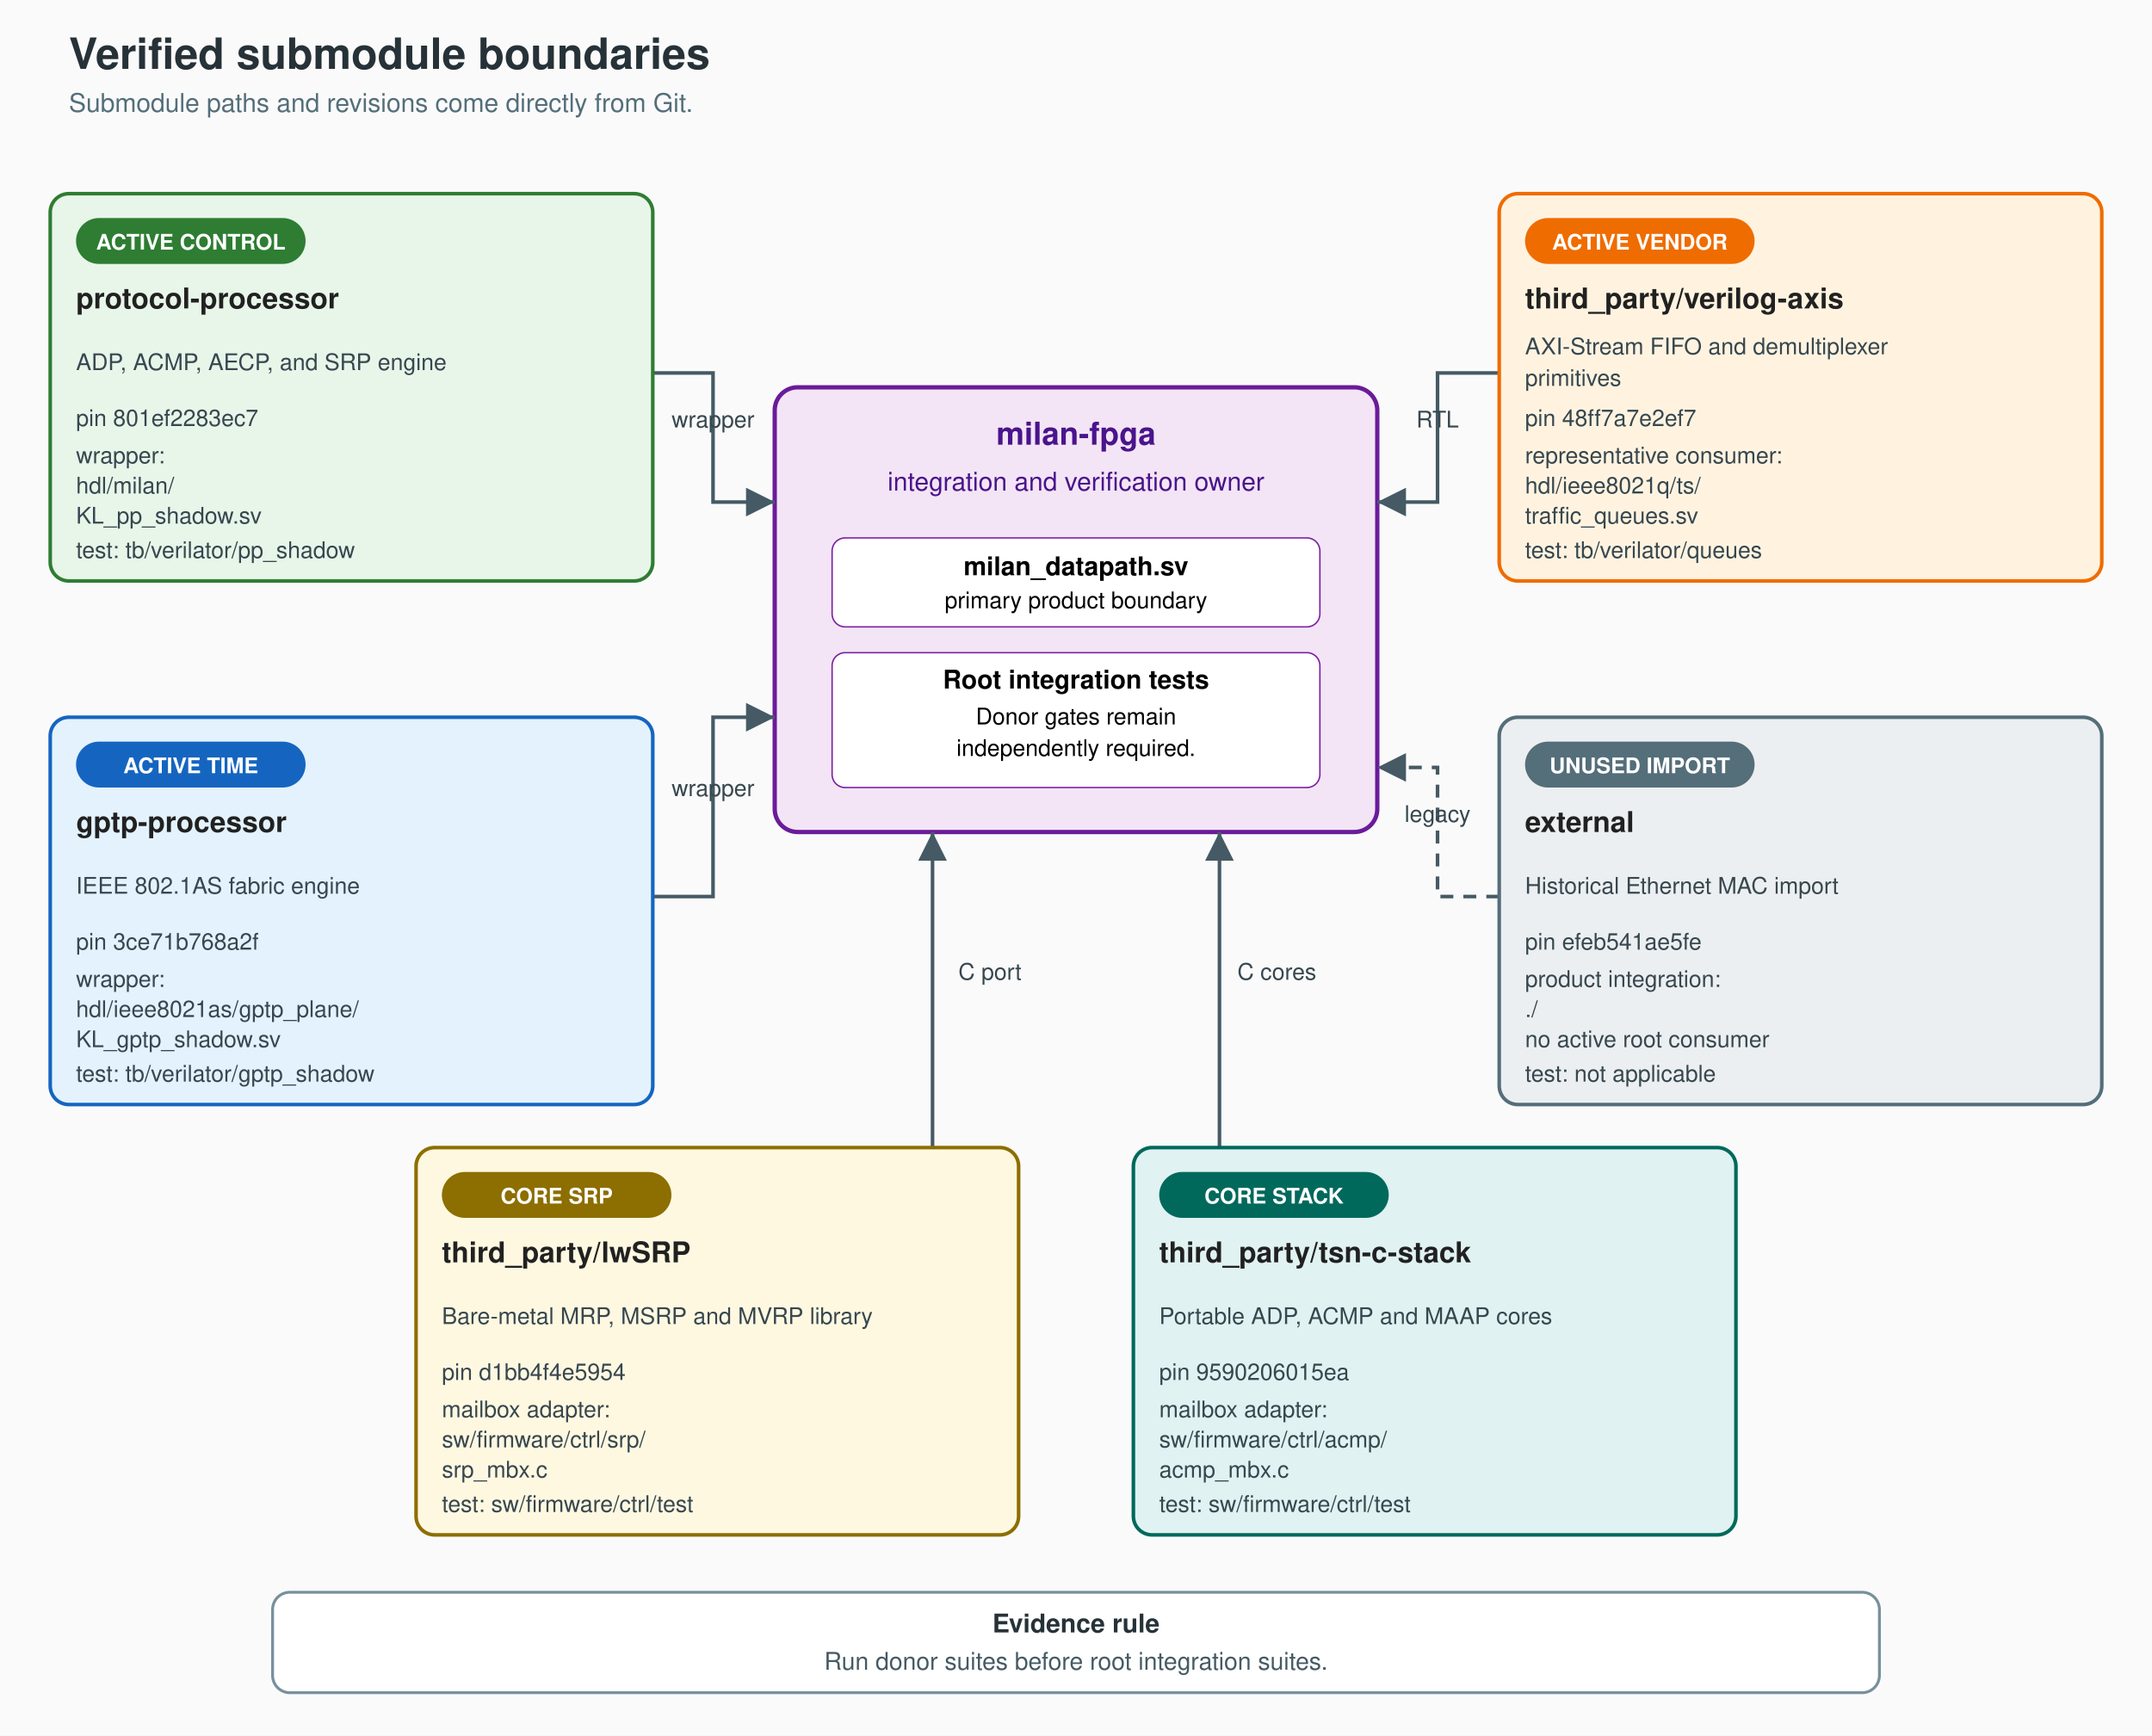
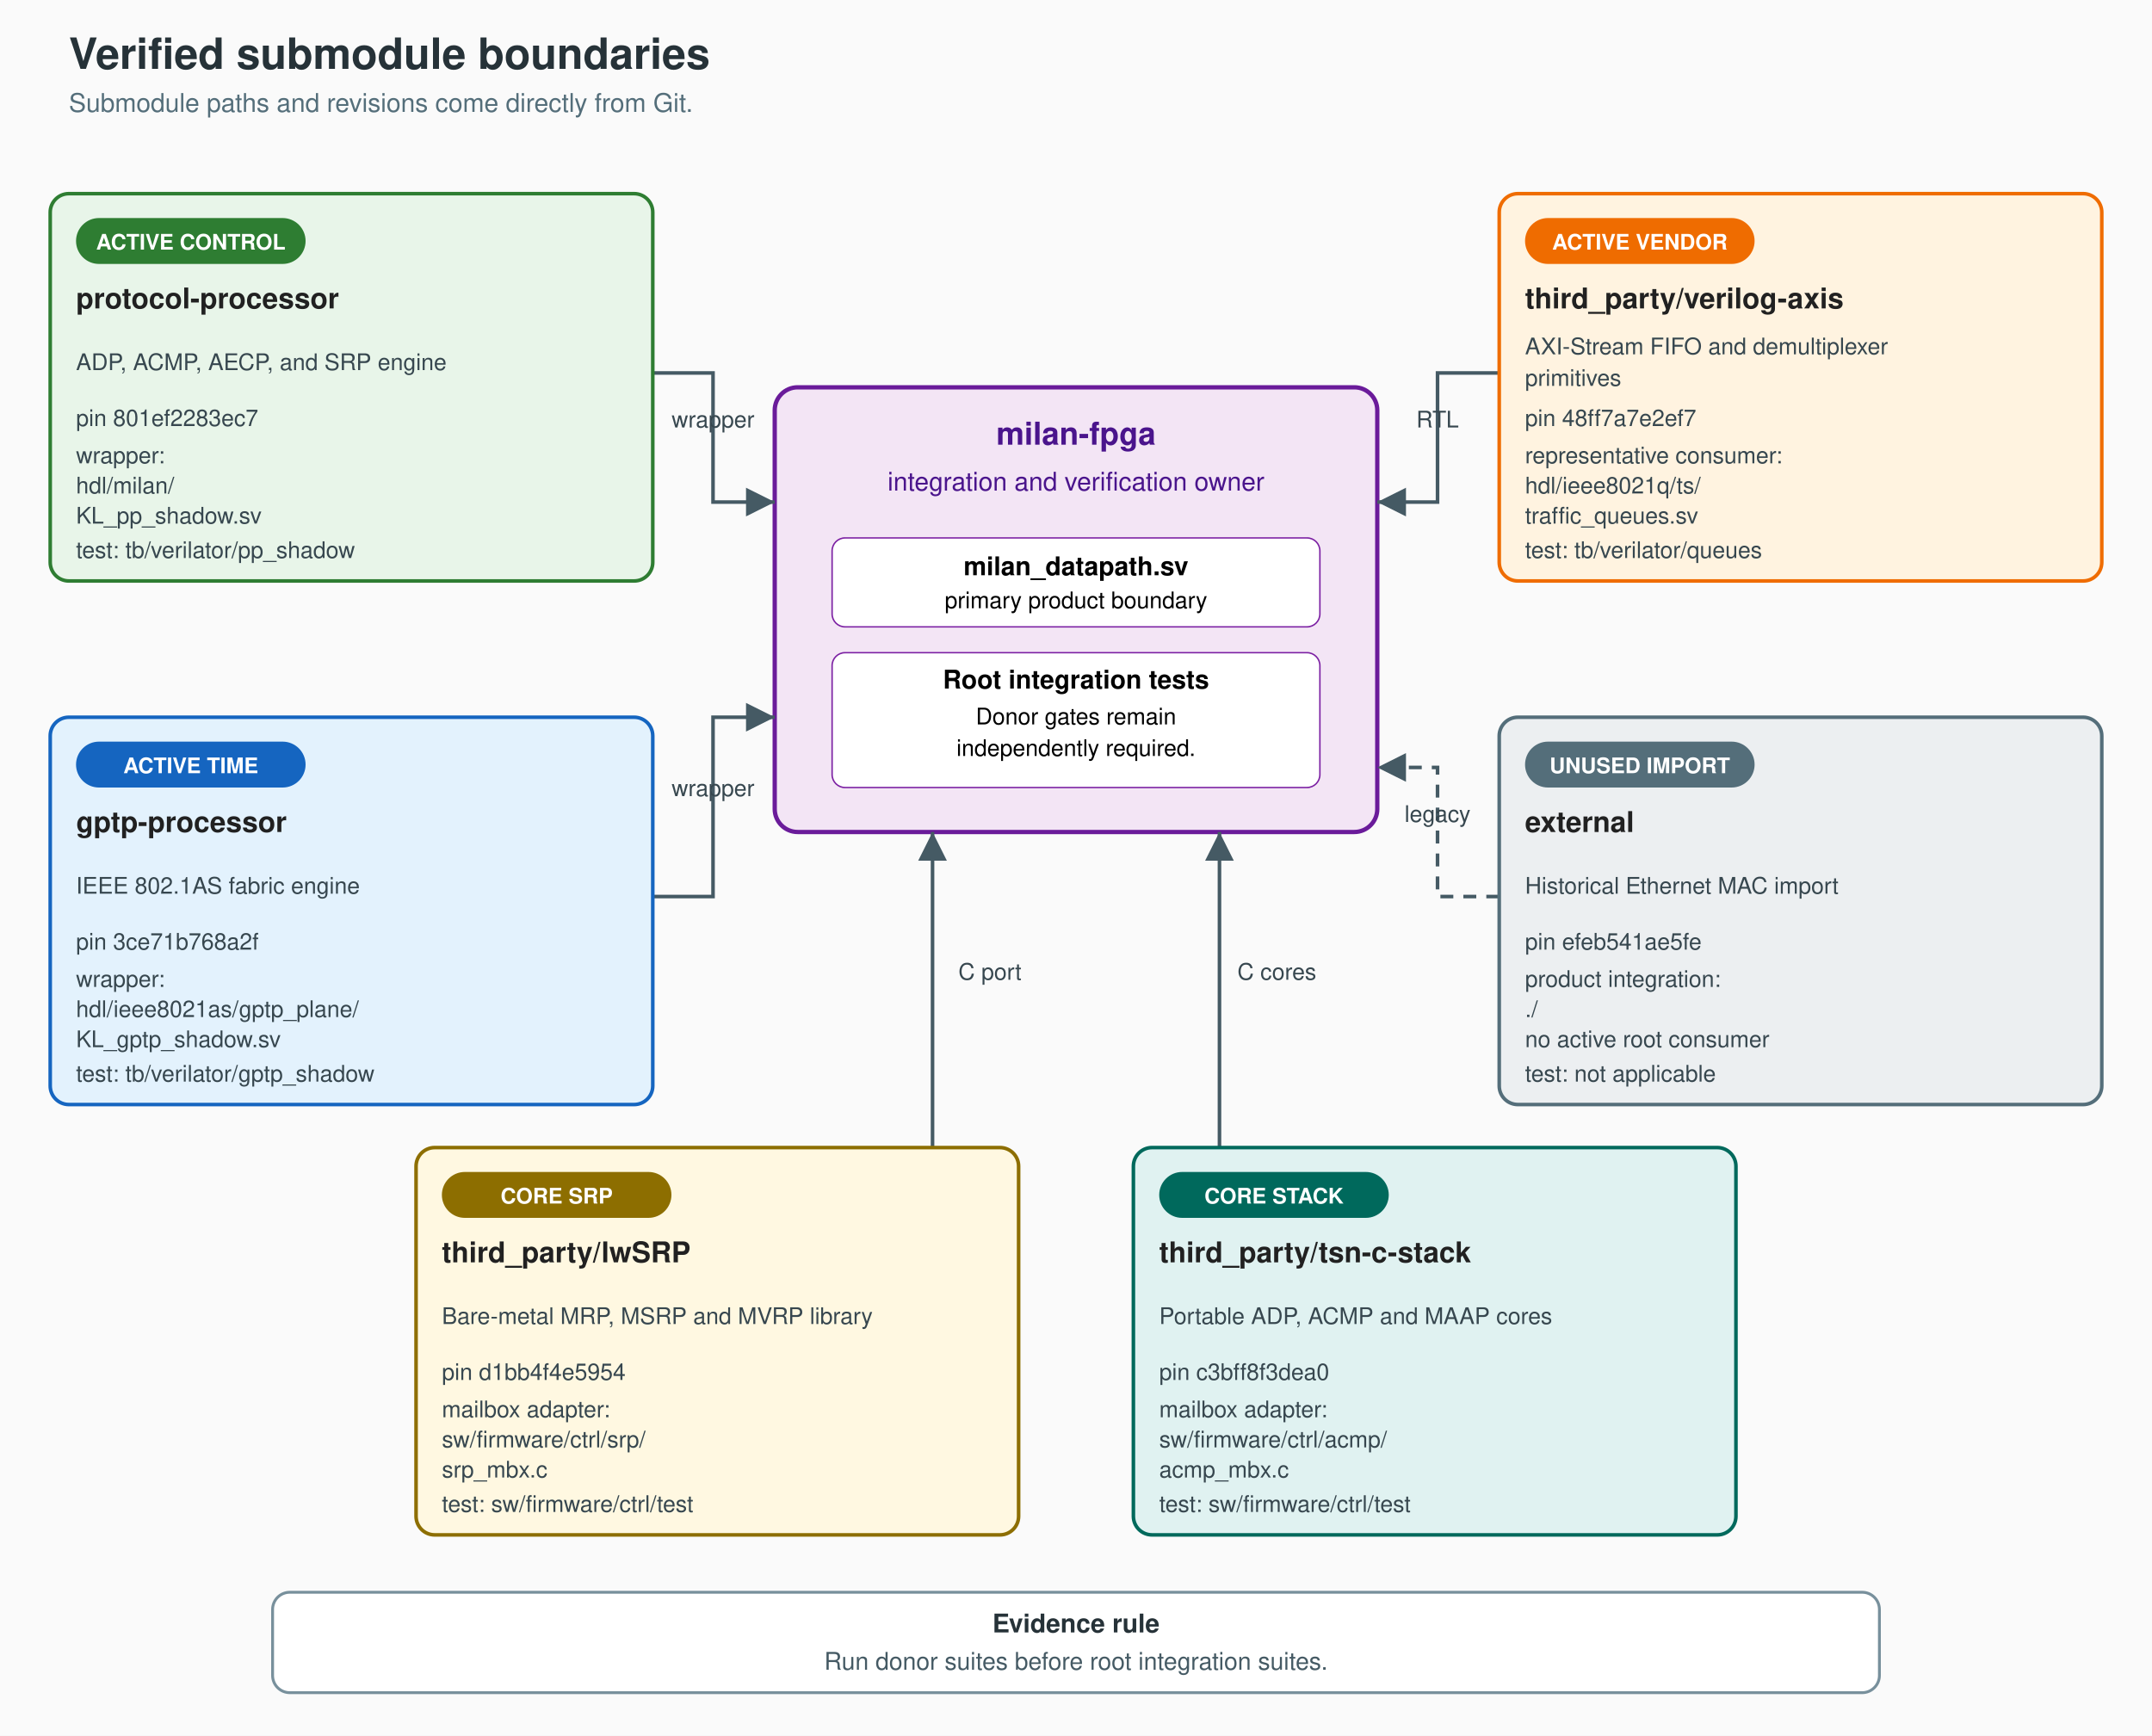
<svg xmlns="http://www.w3.org/2000/svg" width="1500" height="1210" viewBox="0 0 1500 1210" font-family="Helvetica,Arial,sans-serif">
  <rect width="1500" height="1210" fill="#FAFAFA" />
  <defs>
    <marker id="arrow" markerWidth="12" markerHeight="12" refX="8" refY="4" orient="auto">
      <path d="M0,0 L8,4 L0,8 Z" fill="#455A64" />
    </marker>
  </defs>
  <text x="48" y="48" font-size="30" font-weight="bold" fill="#263238">Verified submodule boundaries</text>
  <text x="48" y="78" font-size="18" fill="#546E7A">Submodule paths and revisions come directly from Git.</text>
  <rect x="540" y="270" width="420" height="310" rx="16" fill="#F3E5F5" stroke="#6A1B9A" stroke-width="3" />
  <text x="750" y="310" text-anchor="middle" font-size="22" font-weight="bold" fill="#4A148C">milan-fpga</text>
  <text x="750" y="342" text-anchor="middle" font-size="18" fill="#4A148C">integration and verification owner</text>
  <rect x="580" y="375" width="340" height="62" rx="9" fill="#FFFFFF" stroke="#7B1FA2" />
  <text x="750" y="401" text-anchor="middle" font-size="18" font-weight="bold">milan_datapath.sv</text>
  <text x="750" y="424" text-anchor="middle" font-size="16">primary product boundary</text>
  <rect x="580" y="455" width="340" height="94" rx="9" fill="#FFFFFF" stroke="#7B1FA2" />
  <text x="750" y="480" text-anchor="middle" font-size="18" font-weight="bold">Root integration tests</text>
  <text x="750" y="505" text-anchor="middle" font-size="16">Donor gates remain</text>
  <text x="750" y="527" text-anchor="middle" font-size="16">independently required.</text>
  <path d="M455,260 L497,260 L497,350 L540,350" fill="none" stroke="#455A64" stroke-width="2.5" marker-end="url(#arrow)" />
  <text x="497" y="298" text-anchor="middle" font-size="16" fill="#37474F">wrapper</text>
  <path d="M455,625 L497,625 L497,500 L540,500" fill="none" stroke="#455A64" stroke-width="2.5" marker-end="url(#arrow)" />
  <text x="497" y="555" text-anchor="middle" font-size="16" fill="#37474F">wrapper</text>
  <path d="M1045,260 L1002,260 L1002,350 L960,350" fill="none" stroke="#455A64" stroke-width="2.5" marker-end="url(#arrow)" />
  <text x="1002" y="298" text-anchor="middle" font-size="16" fill="#37474F">RTL</text>
  <path d="M1045,625 L1002,625 L1002,535 L960,535" fill="none" stroke="#455A64" stroke-width="2.5" marker-end="url(#arrow)" stroke-dasharray="9,7" />
  <text x="1002" y="573" text-anchor="middle" font-size="16" fill="#37474F">legacy</text>
  <path d="M650,800 L650,800 L650,580 L650,580" fill="none" stroke="#455A64" stroke-width="2.5" marker-end="url(#arrow)" />
  <text x="690" y="683" text-anchor="middle" font-size="16" fill="#37474F">C port</text>
  <path d="M850,800 L850,800 L850,580 L850,580" fill="none" stroke="#455A64" stroke-width="2.5" marker-end="url(#arrow)" />
  <text x="890" y="683" text-anchor="middle" font-size="16" fill="#37474F">C cores</text>
  <rect x="35" y="135" width="420" height="270" rx="13" fill="#E8F5E9" stroke="#2E7D32" stroke-width="2.5" />
  <rect x="53" y="152" width="160" height="32" rx="16" fill="#2E7D32" />
  <text x="133" y="174" text-anchor="middle" font-size="15" font-weight="bold" fill="#FFFFFF">ACTIVE CONTROL</text>
  <text x="53" y="215" font-size="20" font-weight="bold" fill="#212121">protocol-processor</text>
  <text x="53" y="258" font-size="16" fill="#37474F">ADP, ACMP, AECP, and SRP engine</text>
  <text x="53" y="297" font-size="16" fill="#37474F">pin 801ef2283ec7</text>
  <text x="53" y="323" font-size="16" fill="#37474F">wrapper:</text>
  <text x="53" y="344" font-size="16" fill="#37474F">hdl/milan/</text>
  <text x="53" y="365" font-size="16" fill="#37474F">KL_pp_shadow.sv</text>
  <text x="53" y="389" font-size="16" fill="#37474F">test: tb/verilator/pp_shadow</text>
  <rect x="35" y="500" width="420" height="270" rx="13" fill="#E3F2FD" stroke="#1565C0" stroke-width="2.5" />
  <rect x="53" y="517" width="160" height="32" rx="16" fill="#1565C0" />
  <text x="133" y="539" text-anchor="middle" font-size="15" font-weight="bold" fill="#FFFFFF">ACTIVE TIME</text>
  <text x="53" y="580" font-size="20" font-weight="bold" fill="#212121">gptp-processor</text>
  <text x="53" y="623" font-size="16" fill="#37474F">IEEE 802.1AS fabric engine</text>
  <text x="53" y="662" font-size="16" fill="#37474F">pin 3ce71b768a2f</text>
  <text x="53" y="688" font-size="16" fill="#37474F">wrapper:</text>
  <text x="53" y="709" font-size="16" fill="#37474F">hdl/ieee8021as/gptp_plane/</text>
  <text x="53" y="730" font-size="16" fill="#37474F">KL_gptp_shadow.sv</text>
  <text x="53" y="754" font-size="16" fill="#37474F">test: tb/verilator/gptp_shadow</text>
  <rect x="1045" y="135" width="420" height="270" rx="13" fill="#FFF3E0" stroke="#EF6C00" stroke-width="2.5" />
  <rect x="1063" y="152" width="160" height="32" rx="16" fill="#EF6C00" />
  <text x="1143" y="174" text-anchor="middle" font-size="15" font-weight="bold" fill="#FFFFFF">ACTIVE VENDOR</text>
  <text x="1063" y="215" font-size="20" font-weight="bold" fill="#212121">third_party/verilog-axis</text>
  <text x="1063" y="247" font-size="16" fill="#37474F">AXI-Stream FIFO and demultiplexer</text>
  <text x="1063" y="269" font-size="16" fill="#37474F">primitives</text>
  <text x="1063" y="297" font-size="16" fill="#37474F">pin 48ff7a7e2ef7</text>
  <text x="1063" y="323" font-size="16" fill="#37474F">representative consumer:</text>
  <text x="1063" y="344" font-size="16" fill="#37474F">hdl/ieee8021q/ts/</text>
  <text x="1063" y="365" font-size="16" fill="#37474F">traffic_queues.sv</text>
  <text x="1063" y="389" font-size="16" fill="#37474F">test: tb/verilator/queues</text>
  <rect x="1045" y="500" width="420" height="270" rx="13" fill="#ECEFF1" stroke="#546E7A" stroke-width="2.5" />
  <rect x="1063" y="517" width="160" height="32" rx="16" fill="#546E7A" />
  <text x="1143" y="539" text-anchor="middle" font-size="15" font-weight="bold" fill="#FFFFFF">UNUSED IMPORT</text>
  <text x="1063" y="580" font-size="20" font-weight="bold" fill="#212121">external</text>
  <text x="1063" y="623" font-size="16" fill="#37474F">Historical Ethernet MAC import</text>
  <text x="1063" y="662" font-size="16" fill="#37474F">pin efeb541ae5fe</text>
  <text x="1063" y="688" font-size="16" fill="#37474F">product integration:</text>
  <text x="1063" y="709" font-size="16" fill="#37474F">./</text>
  <text x="1063" y="730" font-size="16" fill="#37474F">no active root consumer</text>
  <text x="1063" y="754" font-size="16" fill="#37474F">test: not applicable</text>
  <rect x="290" y="800" width="420" height="270" rx="13" fill="#FFF8E1" stroke="#8D6E00" stroke-width="2.5" />
  <rect x="308" y="817" width="160" height="32" rx="16" fill="#8D6E00" />
  <text x="388" y="839" text-anchor="middle" font-size="15" font-weight="bold" fill="#FFFFFF">CORE SRP</text>
  <text x="308" y="880" font-size="20" font-weight="bold" fill="#212121">third_party/lwSRP</text>
  <text x="308" y="923" font-size="16" fill="#37474F">Bare-metal MRP, MSRP and MVRP library</text>
  <text x="308" y="962" font-size="16" fill="#37474F">pin d1bb4f4e5954</text>
  <text x="308" y="988" font-size="16" fill="#37474F">mailbox adapter:</text>
  <text x="308" y="1009" font-size="16" fill="#37474F">sw/firmware/ctrl/srp/</text>
  <text x="308" y="1030" font-size="16" fill="#37474F">srp_mbx.c</text>
  <text x="308" y="1054" font-size="16" fill="#37474F">test: sw/firmware/ctrl/test</text>
  <rect x="790" y="800" width="420" height="270" rx="13" fill="#E0F2F1" stroke="#00695C" stroke-width="2.5" />
  <rect x="808" y="817" width="160" height="32" rx="16" fill="#00695C" />
  <text x="888" y="839" text-anchor="middle" font-size="15" font-weight="bold" fill="#FFFFFF">CORE STACK</text>
  <text x="808" y="880" font-size="20" font-weight="bold" fill="#212121">third_party/tsn-c-stack</text>
  <text x="808" y="923" font-size="16" fill="#37474F">Portable ADP, ACMP and MAAP cores</text>
-   <text x="808" y="962" font-size="16" fill="#37474F">pin 9590206015ea</text>
+   <text x="808" y="962" font-size="16" fill="#37474F">pin c3bff8f3dea0</text>
  <text x="808" y="988" font-size="16" fill="#37474F">mailbox adapter:</text>
  <text x="808" y="1009" font-size="16" fill="#37474F">sw/firmware/ctrl/acmp/</text>
  <text x="808" y="1030" font-size="16" fill="#37474F">acmp_mbx.c</text>
  <text x="808" y="1054" font-size="16" fill="#37474F">test: sw/firmware/ctrl/test</text>
  <rect x="190" y="1110" width="1120" height="70" rx="12" fill="#FFFFFF" stroke="#78909C" stroke-width="2" />
  <text x="750" y="1138" text-anchor="middle" font-size="18" font-weight="bold" fill="#263238">Evidence rule</text>
  <text x="750" y="1164" text-anchor="middle" font-size="17" fill="#455A64">Run donor suites before root integration suites.</text>
</svg>
